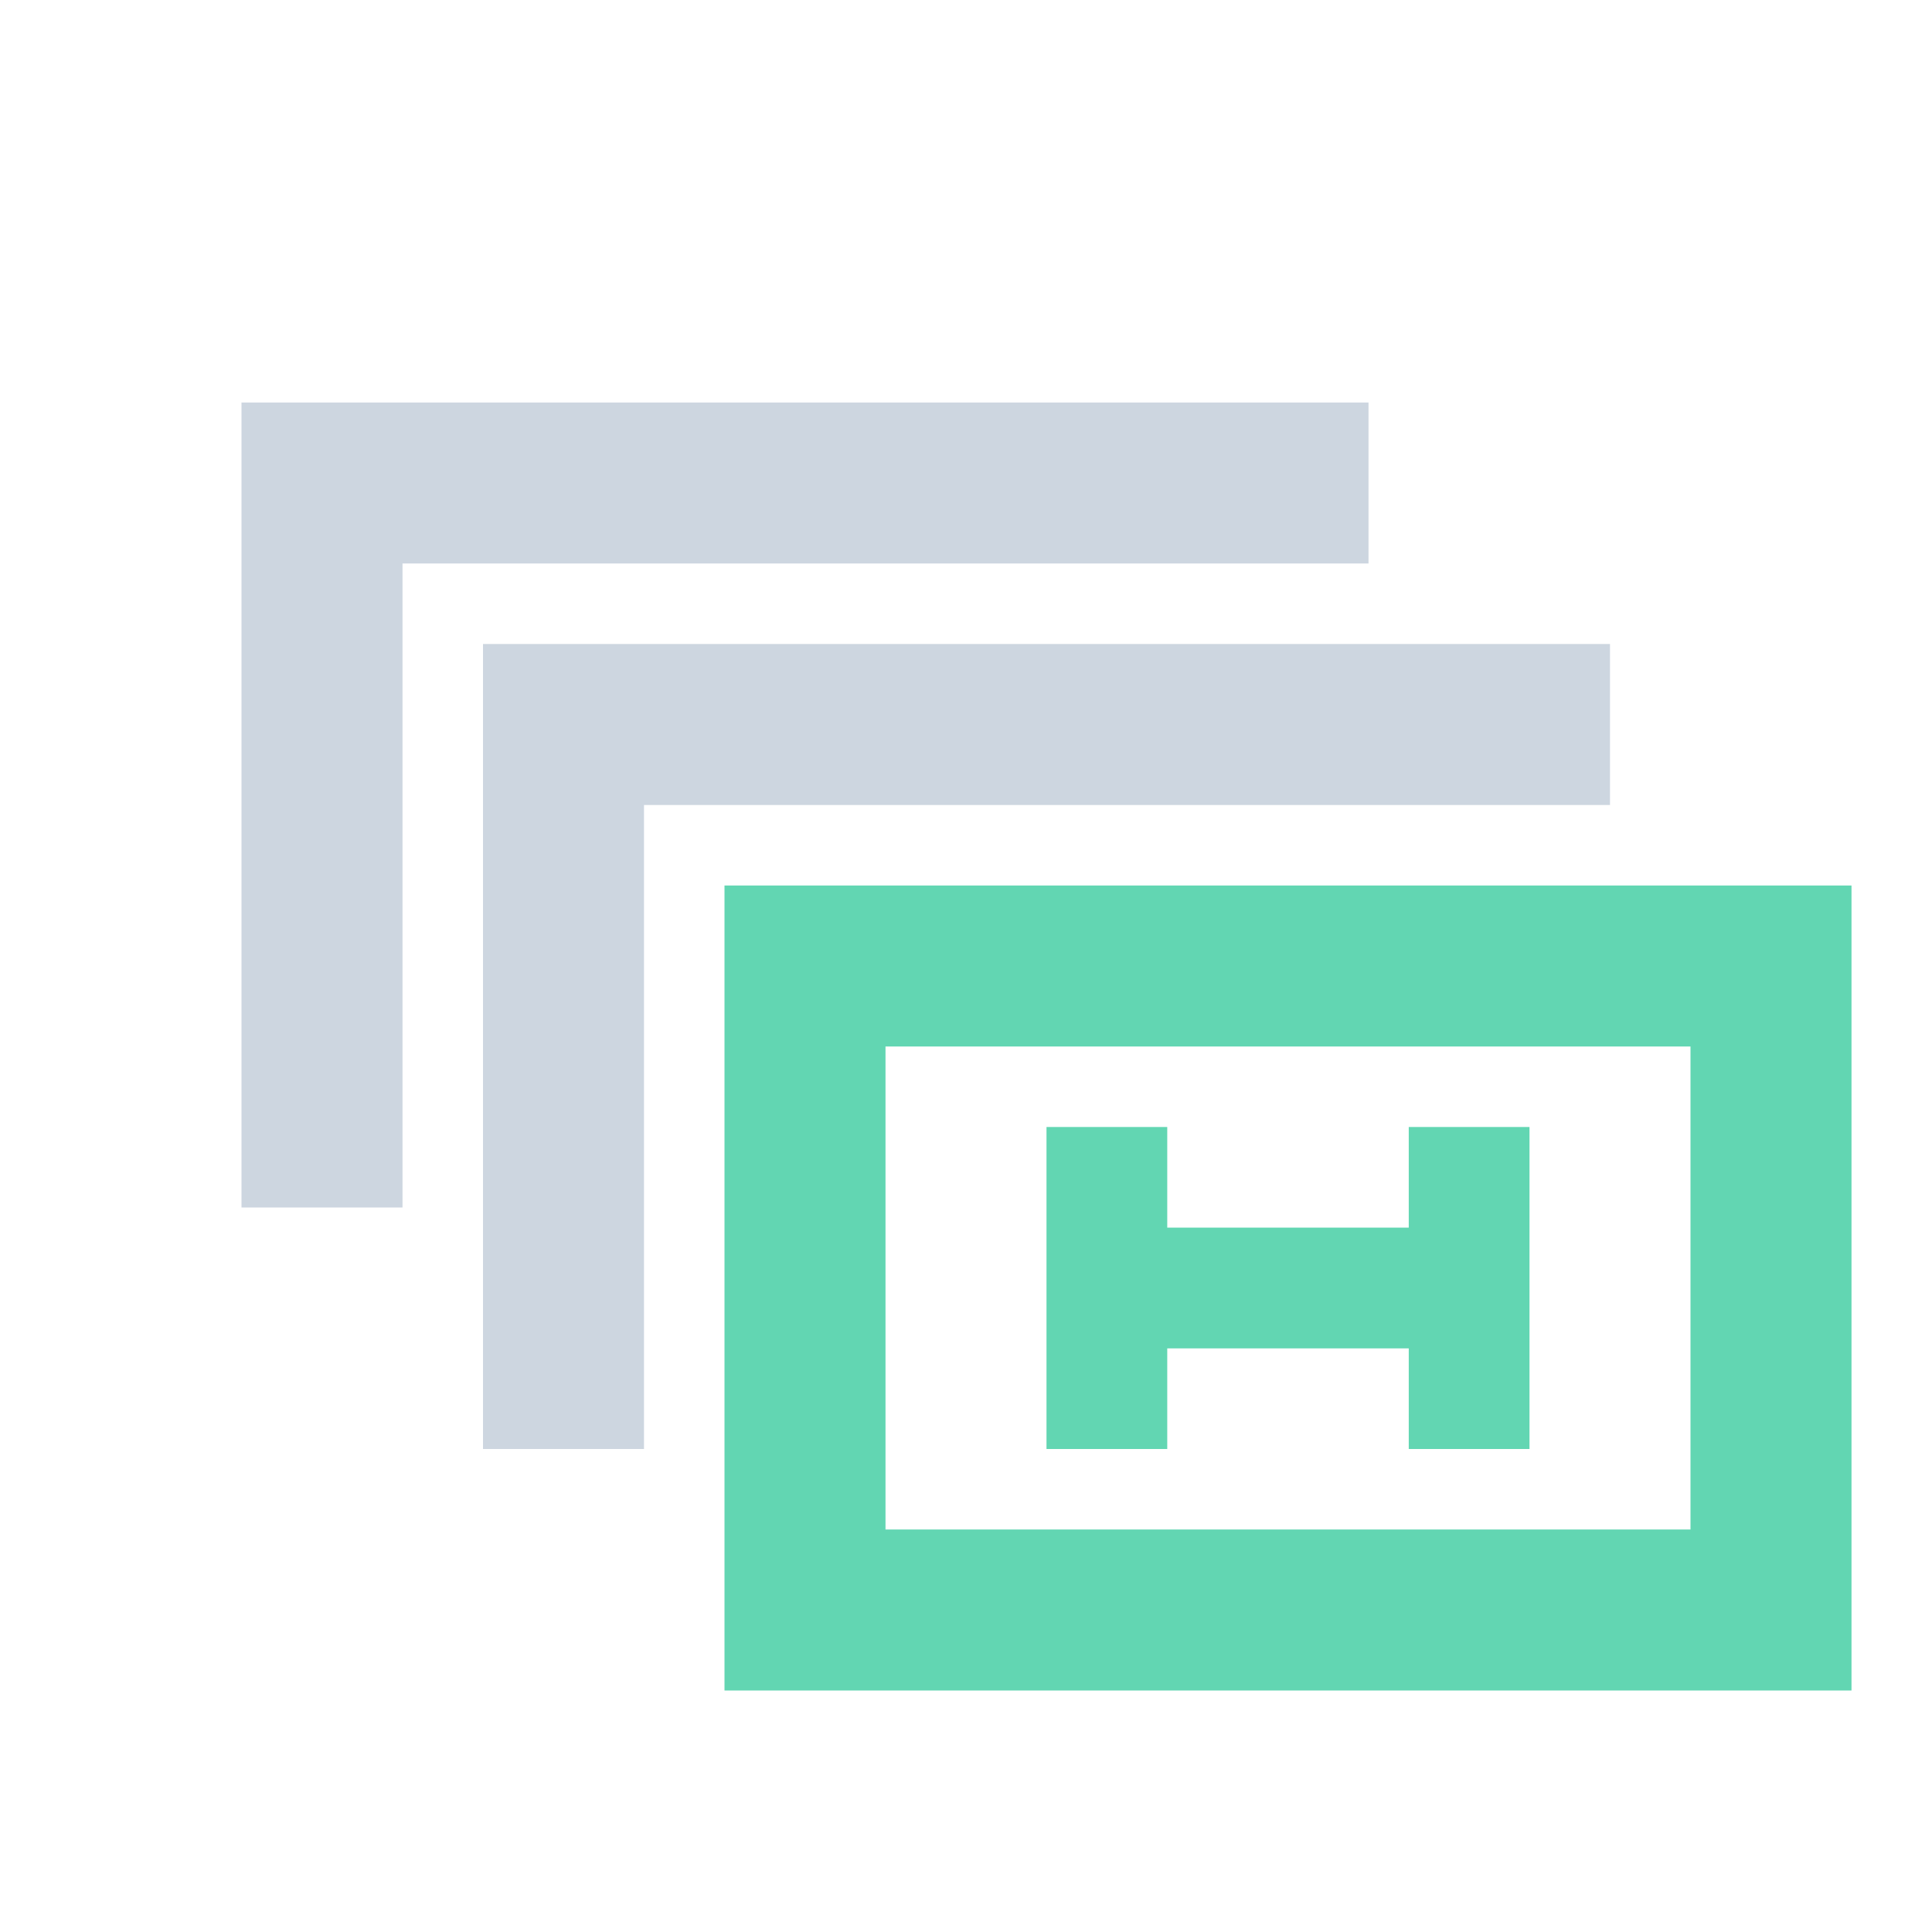
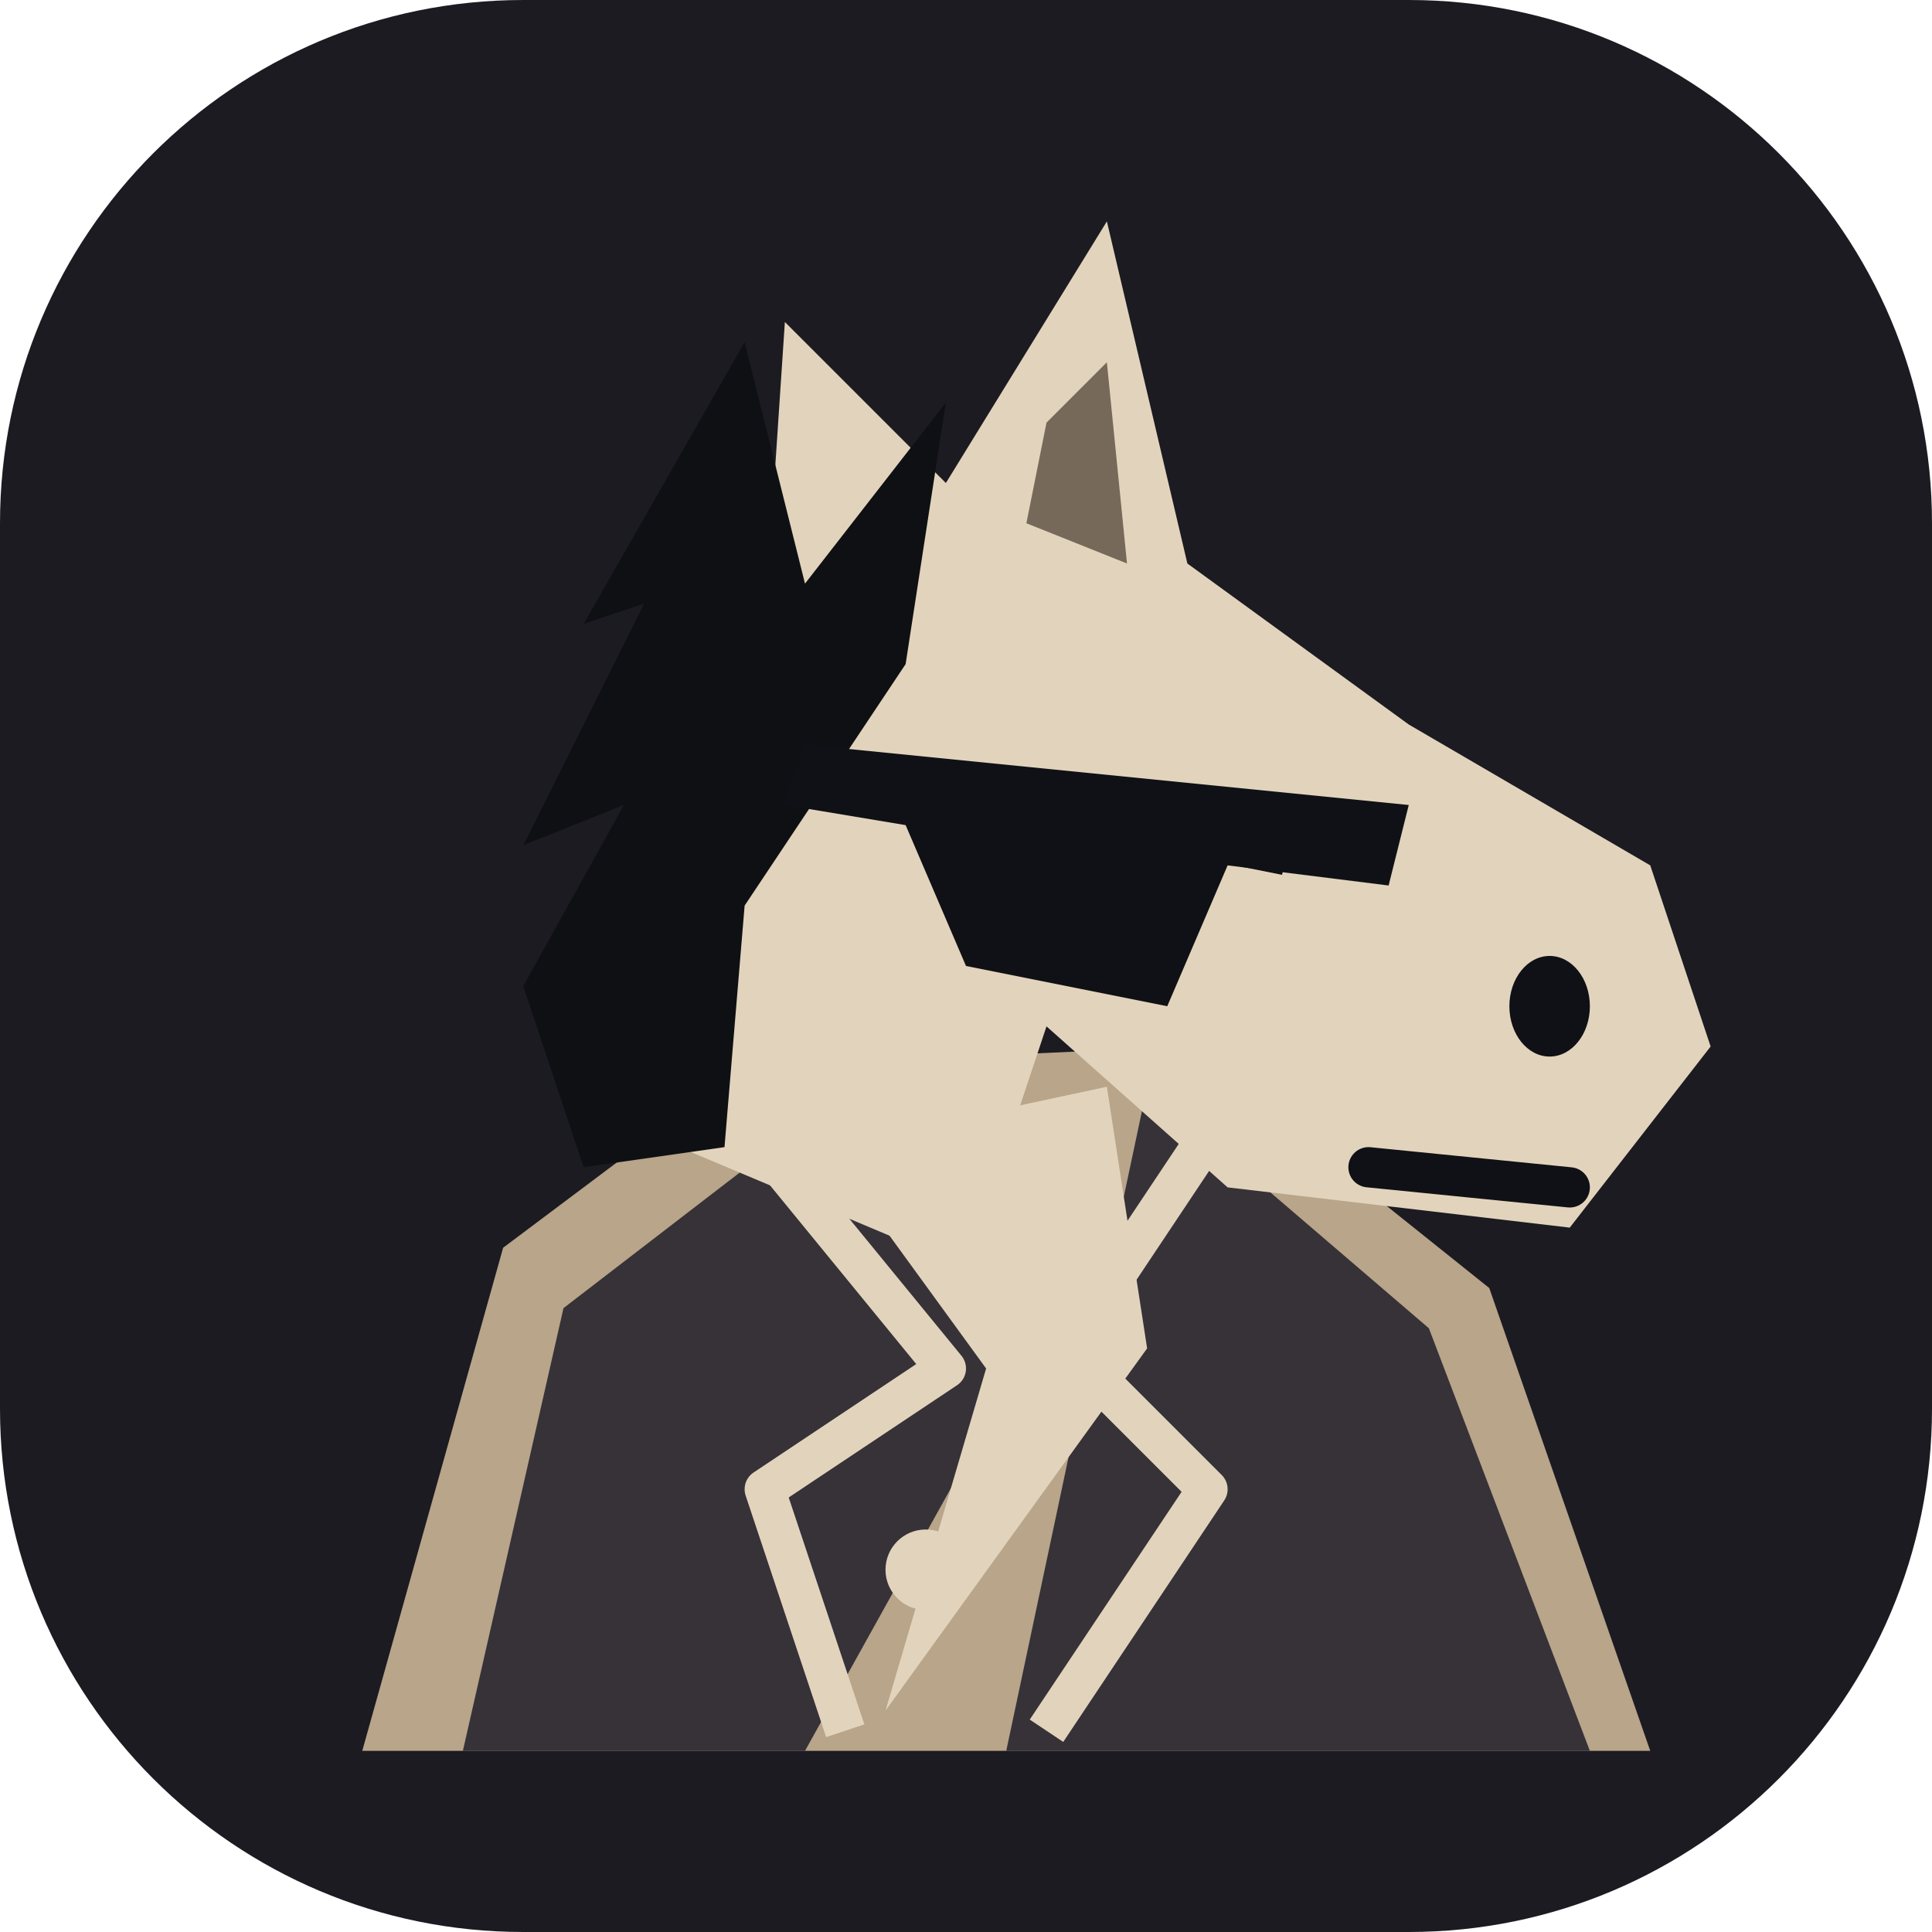
- <svg xmlns="http://www.w3.org/2000/svg" viewBox="0 0 96 96" role="img" aria-labelledby="title">
-   <path fill="#cdd6e0" d="M12 20H68V28H20V60H12Z M24 32H80V40H32V72H24Z" />
-   <path fill="#62d6b2" fill-rule="evenodd" d="M36 44H92V84H36Z M44 52V76H84V52Z" />
-   <path fill="#62d6b2" d="M52 56H58V61H70V56H76V72H70V67H58V72H52Z" />
+ <svg xmlns="http://www.w3.org/2000/svg" viewBox="0 0 96 96" role="img" aria-labelledby="title desc">
+   <rect width="96" height="96" rx="26" fill="#1c1b22" />
+   <path d="M18 87 25 62 37 53 59 52 74 64 82 87Z" fill="#b8a58a" />
+   <path d="m28 65 13-10 9 14-10 18H23Zm29-11 14 12 8 21H50Z" fill="#363238" />
+   <path d="m41 57 8 11-5 17 13-18-2-13Z" fill="#e2d4bc" />
+   <path d="m29 55 3-16 6-8 1-15 8 8 8-13 4 17 11 8 12 7 3 9-7 9-17-2-9-8-4 12Z" fill="#e2d4bc" />
+   <path d="m29 58-3-9 5-9-5 2 6-12-3 1 8-14 3 12 7-9-2 13-8 12-1 12Z" fill="#0f1014" />
+   <path d="m52 21 3-3 1 10-5-2Z" fill="#766959" />
+   <path d="m40 37 30 3-1 4-8-1-3 7-10-2-3-7-6-1Z" fill="#101116" />
+   <path d="m59 41 5 1" stroke="#101116" stroke-width="3" />
+   <ellipse cx="77" cy="50" rx="2" ry="2.5" fill="#101116" />
+   <path d="m68 58 10 1" stroke="#101116" stroke-width="2" stroke-linecap="round" />
+   <path d="m38 57 9 11-9 6 4 12m19-31-8 12 7 7-8 12" fill="none" stroke="#e2d4bc" stroke-width="2" stroke-linejoin="round" />
+   <circle cx="46" cy="78" r="2" fill="#e2d4bc" />
</svg>
